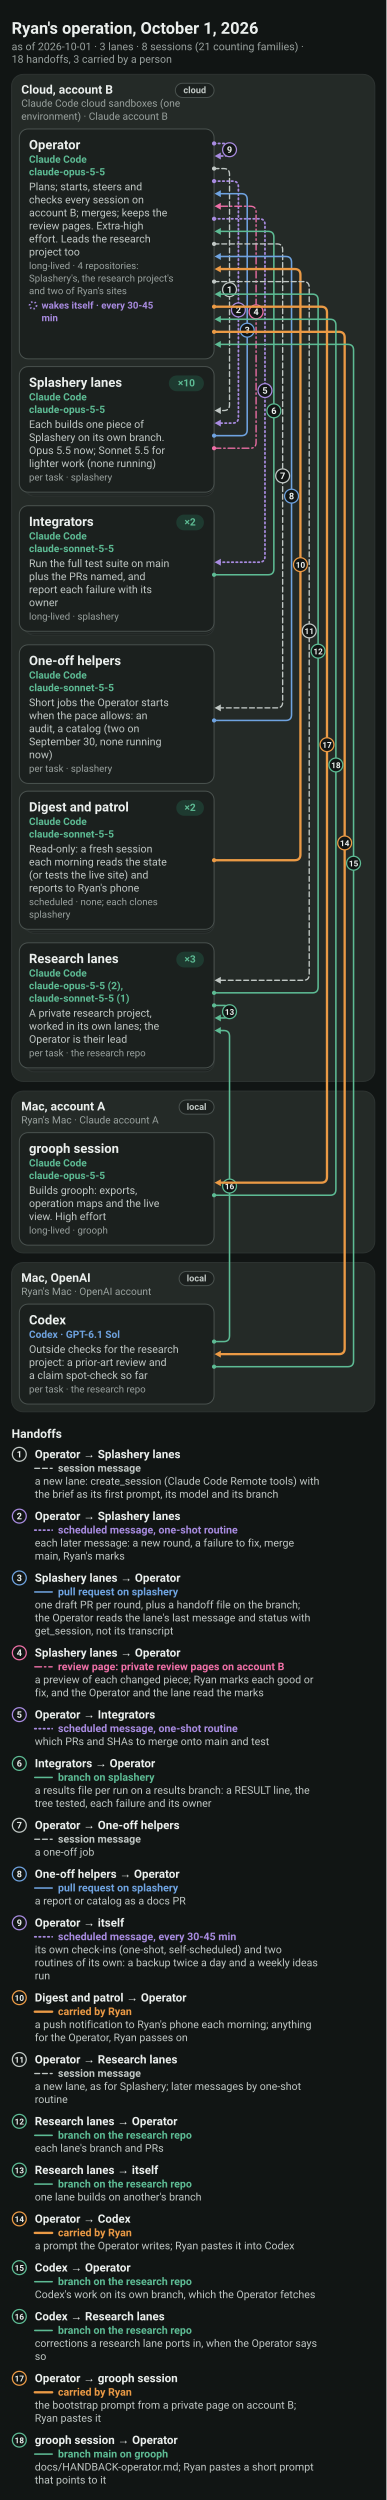
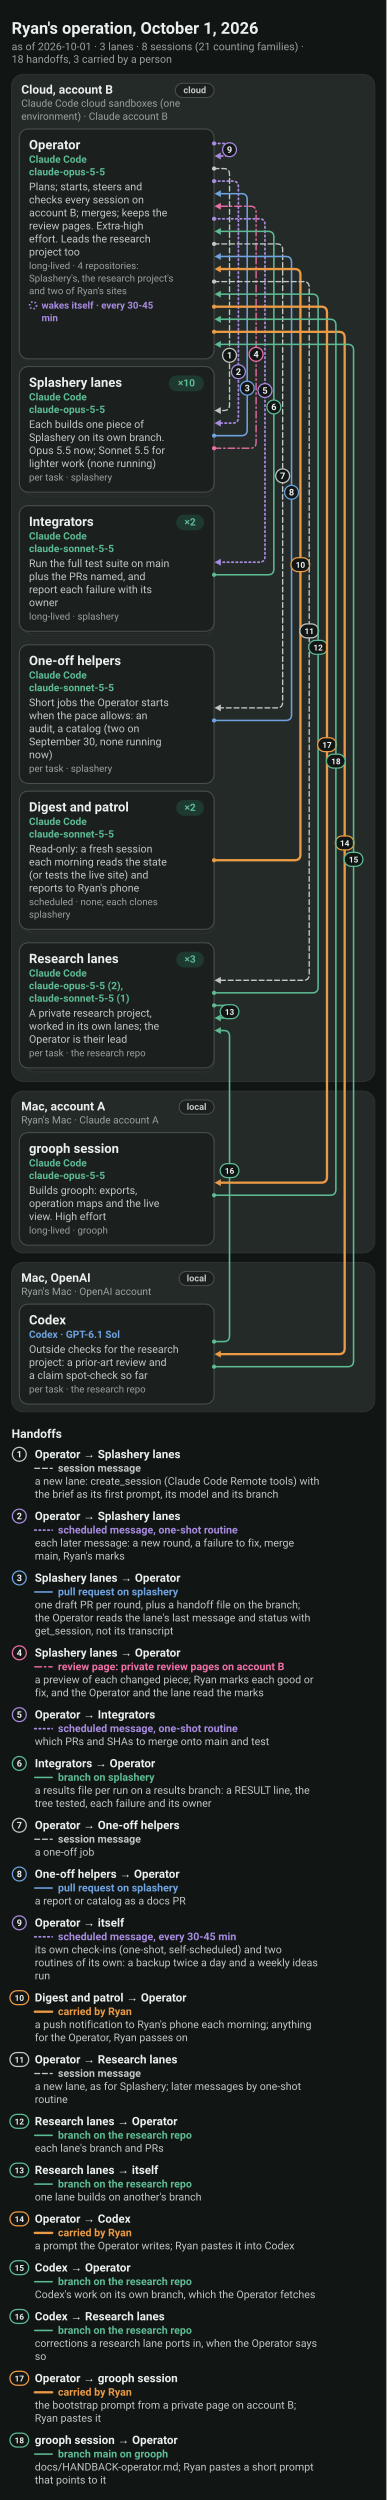
<svg xmlns="http://www.w3.org/2000/svg" class="grooph-picture" data-picture="map" viewBox="0 0 400 2588" width="400" height="2588" role="img" font-family="system-ui, -apple-system, 'Segoe UI', Roboto, 'Helvetica Neue', Arial, sans-serif">
  <rect x="0" y="0" width="400" height="2588" style="fill:#111514" />
  <text x="12" y="35" font-size="17" font-weight="700" style="fill:#ebefed">Ryan's operation, October 1, 2026</text>
  <text x="12" y="52" font-size="11" style="fill:#99a19e">as of 2026-10-01 · 3 lanes · 8 sessions (21 counting families) ·</text>
  <text x="12" y="65" font-size="11" style="fill:#99a19e">18 handoffs, 3 carried by a person</text>
  <g data-lane="cloud-b">
    <rect x="12" y="77" width="376" height="1042.5" rx="12" stroke-width="1" style="fill:#242a27;stroke:#2d3331" />
    <text x="22" y="97" font-size="12.5" font-weight="700" style="fill:#ebefed">Cloud, account B</text>
    <rect x="181.5" y="86.2" width="40.1" height="14.7" rx="7.4" stroke-width="1" style="fill:#1b201e;stroke:#4a524f" />
    <text x="201.6" y="96.5" font-size="9.5" font-weight="700" text-anchor="middle" style="fill:#c0c7c4">cloud</text>
    <text x="22" y="110.5" font-size="10.5" style="fill:#99a19e">Claude Code cloud sandboxes (one</text>
    <text x="22" y="124" font-size="10.5" style="fill:#99a19e">environment) · Claude account B</text>
  </g>
  <g data-lane="mac-a">
    <rect x="12" y="1129.5" width="376" height="167.5" rx="12" stroke-width="1" style="fill:#242a27;stroke:#2d3331" />
    <text x="22" y="1149.5" font-size="12.5" font-weight="700" style="fill:#ebefed">Mac, account A</text>
    <rect x="185.4" y="1138.7" width="36.2" height="14.7" rx="7.4" stroke-width="1" style="fill:#1b201e;stroke:#4a524f" />
    <text x="203.5" y="1149" font-size="9.5" font-weight="700" text-anchor="middle" style="fill:#c0c7c4">local</text>
    <text x="22" y="1163" font-size="10.5" style="fill:#99a19e">Ryan's Mac · Claude account A</text>
  </g>
  <g data-lane="mac-openai">
    <rect x="12" y="1307" width="376" height="154.5" rx="12" stroke-width="1" style="fill:#242a27;stroke:#2d3331" />
    <text x="22" y="1327" font-size="12.5" font-weight="700" style="fill:#ebefed">Mac, OpenAI</text>
    <rect x="185.4" y="1316.2" width="36.2" height="14.7" rx="7.4" stroke-width="1" style="fill:#1b201e;stroke:#4a524f" />
    <text x="203.5" y="1326.5" font-size="9.5" font-weight="700" text-anchor="middle" style="fill:#c0c7c4">local</text>
    <text x="22" y="1340.5" font-size="10.5" style="fill:#99a19e">Ryan's Mac · OpenAI account</text>
  </g>
  <g data-session="operator">
    <rect data-card="" x="20" y="133.5" width="201.6" height="238" rx="9" stroke-width="1" style="fill:#1b201e;stroke:#4a524f" />
    <text x="30" y="154.5" font-size="13.5" font-weight="700" style="fill:#ebefed">Operator</text>
    <text x="30" y="168.5" font-size="10.5" font-weight="700" style="fill:#5dbb94">Claude Code</text>
    <text x="30" y="181.5" font-size="10.5" font-weight="700" style="fill:#5dbb94">claude-opus-5-5</text>
    <text x="30" y="197" font-size="11" style="fill:#c0c7c4">Plans; starts, steers and</text>
    <text x="30" y="210.5" font-size="11" style="fill:#c0c7c4">checks every session on</text>
    <text x="30" y="224" font-size="11" style="fill:#c0c7c4">account B; merges; keeps the</text>
    <text x="30" y="237.5" font-size="11" style="fill:#c0c7c4">review pages. Extra-high</text>
    <text x="30" y="251" font-size="11" style="fill:#c0c7c4">effort. Leads the research</text>
    <text x="30" y="264.5" font-size="11" style="fill:#c0c7c4">project too</text>
    <text x="30" y="278.5" font-size="10" style="fill:#99a19e">long-lived · 4 repositories:</text>
    <text x="30" y="291.5" font-size="10" style="fill:#99a19e">Splashery's, the research project's</text>
    <text x="30" y="304.5" font-size="10" style="fill:#99a19e">and two of Ryan's sites</text>
    <circle data-wakes="" cx="34.2" cy="316.1" r="3.6" fill="none" stroke-width="1.8" stroke-dasharray="1.5 2.2" style="stroke:#a88be0" />
    <text x="43" y="319.5" font-size="10" font-weight="700" style="fill:#a88be0">wakes itself · every 30-45</text>
    <text x="43" y="332.5" font-size="10" font-weight="700" style="fill:#a88be0">min</text>
  </g>
  <g data-session="splashery-lanes">
    <rect x="26" y="385.5" width="195.6" height="128" rx="9" stroke-width="1" style="fill:#1b201e;stroke:#2d3331" />
    <rect x="23" y="382.5" width="198.6" height="129" rx="9" stroke-width="1" style="fill:#1b201e;stroke:#2d3331" />
    <rect data-card="" x="20" y="379.5" width="201.6" height="130" rx="9" stroke-width="1" style="fill:#1b201e;stroke:#4a524f" />
    <text x="30" y="400.5" font-size="13.5" font-weight="700" style="fill:#ebefed">Splashery lanes</text>
    <rect x="174.8" y="388.7" width="36.3" height="16.3" rx="8.1" style="fill:#1e3a30" />
    <text x="193" y="400" font-size="10.5" font-weight="700" text-anchor="middle" style="fill:#5dbb94">×10</text>
    <text x="30" y="414.5" font-size="10.5" font-weight="700" style="fill:#5dbb94">Claude Code</text>
    <text x="30" y="427.5" font-size="10.5" font-weight="700" style="fill:#5dbb94">claude-opus-5-5</text>
    <text x="30" y="443" font-size="11" style="fill:#c0c7c4">Each builds one piece of</text>
    <text x="30" y="456.5" font-size="11" style="fill:#c0c7c4">Splashery on its own branch.</text>
    <text x="30" y="470" font-size="11" style="fill:#c0c7c4">Opus 5.5 now; Sonnet 5.5 for</text>
    <text x="30" y="483.5" font-size="11" style="fill:#c0c7c4">lighter work (none running)</text>
    <text x="30" y="497.5" font-size="10" style="fill:#99a19e">per task · splashery</text>
  </g>
  <g data-session="integrators">
    <rect x="26" y="529.5" width="195.6" height="128" rx="9" stroke-width="1" style="fill:#1b201e;stroke:#2d3331" />
    <rect x="23" y="526.5" width="198.6" height="129" rx="9" stroke-width="1" style="fill:#1b201e;stroke:#2d3331" />
    <rect data-card="" x="20" y="523.5" width="201.6" height="130" rx="9" stroke-width="1" style="fill:#1b201e;stroke:#4a524f" />
    <text x="30" y="544.5" font-size="13.5" font-weight="700" style="fill:#ebefed">Integrators</text>
    <rect x="182.5" y="532.7" width="28.6" height="16.3" rx="8.1" style="fill:#1e3a30" />
    <text x="196.8" y="544" font-size="10.5" font-weight="700" text-anchor="middle" style="fill:#5dbb94">×2</text>
    <text x="30" y="558.5" font-size="10.5" font-weight="700" style="fill:#5dbb94">Claude Code</text>
    <text x="30" y="571.5" font-size="10.5" font-weight="700" style="fill:#5dbb94">claude-sonnet-5-5</text>
    <text x="30" y="587" font-size="11" style="fill:#c0c7c4">Run the full test suite on main</text>
    <text x="30" y="600.5" font-size="11" style="fill:#c0c7c4">plus the PRs named, and</text>
    <text x="30" y="614" font-size="11" style="fill:#c0c7c4">report each failure with its</text>
    <text x="30" y="627.5" font-size="11" style="fill:#c0c7c4">owner</text>
    <text x="30" y="641.5" font-size="10" style="fill:#99a19e">long-lived · splashery</text>
  </g>
  <g data-session="helpers">
    <rect data-card="" x="20" y="667.5" width="201.6" height="143.5" rx="9" stroke-width="1" style="fill:#1b201e;stroke:#4a524f" />
    <text x="30" y="688.5" font-size="13.5" font-weight="700" style="fill:#ebefed">One-off helpers</text>
    <text x="30" y="702.5" font-size="10.5" font-weight="700" style="fill:#5dbb94">Claude Code</text>
    <text x="30" y="715.5" font-size="10.5" font-weight="700" style="fill:#5dbb94">claude-sonnet-5-5</text>
    <text x="30" y="731" font-size="11" style="fill:#c0c7c4">Short jobs the Operator starts</text>
    <text x="30" y="744.5" font-size="11" style="fill:#c0c7c4">when the pace allows: an</text>
    <text x="30" y="758" font-size="11" style="fill:#c0c7c4">audit, a catalog (two on</text>
    <text x="30" y="771.5" font-size="11" style="fill:#c0c7c4">September 30, none running</text>
    <text x="30" y="785" font-size="11" style="fill:#c0c7c4">now)</text>
    <text x="30" y="799" font-size="10" style="fill:#99a19e">per task · splashery</text>
  </g>
  <g data-session="fresh-routines">
    <rect x="26" y="825" width="195.6" height="141" rx="9" stroke-width="1" style="fill:#1b201e;stroke:#2d3331" />
    <rect x="23" y="822" width="198.6" height="142" rx="9" stroke-width="1" style="fill:#1b201e;stroke:#2d3331" />
    <rect data-card="" x="20" y="819" width="201.6" height="143" rx="9" stroke-width="1" style="fill:#1b201e;stroke:#4a524f" />
    <text x="30" y="840" font-size="13.5" font-weight="700" style="fill:#ebefed">Digest and patrol</text>
    <rect x="182.5" y="828.2" width="28.6" height="16.3" rx="8.1" style="fill:#1e3a30" />
    <text x="196.8" y="839.5" font-size="10.5" font-weight="700" text-anchor="middle" style="fill:#5dbb94">×2</text>
    <text x="30" y="854" font-size="10.5" font-weight="700" style="fill:#5dbb94">Claude Code</text>
    <text x="30" y="867" font-size="10.5" font-weight="700" style="fill:#5dbb94">claude-sonnet-5-5</text>
    <text x="30" y="882.5" font-size="11" style="fill:#c0c7c4">Read-only: a fresh session</text>
    <text x="30" y="896" font-size="11" style="fill:#c0c7c4">each morning reads the state</text>
    <text x="30" y="909.5" font-size="11" style="fill:#c0c7c4">(or tests the live site) and</text>
    <text x="30" y="923" font-size="11" style="fill:#c0c7c4">reports to Ryan's phone</text>
    <text x="30" y="937" font-size="10" style="fill:#99a19e">scheduled · none; each clones</text>
    <text x="30" y="950" font-size="10" style="fill:#99a19e">splashery</text>
  </g>
  <g data-session="research-lanes">
    <rect x="26" y="982" width="195.6" height="127.5" rx="9" stroke-width="1" style="fill:#1b201e;stroke:#2d3331" />
    <rect x="23" y="979" width="198.6" height="128.5" rx="9" stroke-width="1" style="fill:#1b201e;stroke:#2d3331" />
    <rect data-card="" x="20" y="976" width="201.6" height="129.5" rx="9" stroke-width="1" style="fill:#1b201e;stroke:#4a524f" />
    <text x="30" y="997" font-size="13.5" font-weight="700" style="fill:#ebefed">Research lanes</text>
    <rect x="182.5" y="985.2" width="28.6" height="16.3" rx="8.1" style="fill:#1e3a30" />
    <text x="196.8" y="996.5" font-size="10.5" font-weight="700" text-anchor="middle" style="fill:#5dbb94">×3</text>
    <text x="30" y="1011" font-size="10.5" font-weight="700" style="fill:#5dbb94">Claude Code</text>
    <text x="30" y="1024" font-size="10.5" font-weight="700" style="fill:#5dbb94">claude-opus-5-5 (2),</text>
    <text x="30" y="1037" font-size="10.5" font-weight="700" style="fill:#5dbb94">claude-sonnet-5-5 (1)</text>
    <text x="30" y="1052.5" font-size="11" style="fill:#c0c7c4">A private research project,</text>
    <text x="30" y="1066" font-size="11" style="fill:#c0c7c4">worked in its own lanes; the</text>
    <text x="30" y="1079.5" font-size="11" style="fill:#c0c7c4">Operator is their lead</text>
    <text x="30" y="1093.5" font-size="10" style="fill:#99a19e">per task · the research repo</text>
  </g>
  <g data-session="grooph">
    <rect data-card="" x="20" y="1172.5" width="201.6" height="116.5" rx="9" stroke-width="1" style="fill:#1b201e;stroke:#4a524f" />
    <text x="30" y="1193.5" font-size="13.5" font-weight="700" style="fill:#ebefed">grooph session</text>
    <text x="30" y="1207.5" font-size="10.5" font-weight="700" style="fill:#5dbb94">Claude Code</text>
    <text x="30" y="1220.5" font-size="10.5" font-weight="700" style="fill:#5dbb94">claude-opus-5-5</text>
    <text x="30" y="1236" font-size="11" style="fill:#c0c7c4">Builds grooph: exports,</text>
    <text x="30" y="1249.5" font-size="11" style="fill:#c0c7c4">operation maps and the live</text>
    <text x="30" y="1263" font-size="11" style="fill:#c0c7c4">view. High effort</text>
    <text x="30" y="1277" font-size="10" style="fill:#99a19e">long-lived · grooph</text>
  </g>
  <g data-session="codex">
    <rect data-card="" x="20" y="1350" width="201.6" height="103.5" rx="9" stroke-width="1" style="fill:#1b201e;stroke:#4a524f" />
    <text x="30" y="1371" font-size="13.5" font-weight="700" style="fill:#ebefed">Codex</text>
    <text x="30" y="1385" font-size="10.5" font-weight="700" style="fill:#6fa3e0">Codex · GPT-6.1 Sol</text>
    <text x="30" y="1400.5" font-size="11" style="fill:#c0c7c4">Outside checks for the research</text>
    <text x="30" y="1414" font-size="11" style="fill:#c0c7c4">project: a prior-art review and</text>
    <text x="30" y="1427.5" font-size="11" style="fill:#c0c7c4">a claim spot-check so far</text>
    <text x="30" y="1441.5" font-size="10" style="fill:#99a19e">per task · the research repo</text>
  </g>
  <g data-handoff="h-start-lanes">
    <path d="M221.6,174.5 H231.6 Q237.6,174.5 237.6,180.5 V419 Q237.6,425 231.6,425 H227.1" fill="none" stroke-width="1.4" stroke-linecap="round" stroke-dasharray="5 3" style="stroke:#c0c7c4" />
    <circle cx="221.6" cy="174.5" r="2.2" style="fill:#c0c7c4" />
    <path d="M222.1,425 l6.5,-3.6 v7.2 z" style="fill:#c0c7c4" />
-     <circle cx="237.6" cy="299.8" r="7.2" stroke-width="1.3" style="fill:#111514;stroke:#c0c7c4" />
-     <text x="237.6" y="303.1" font-size="9.5" font-weight="700" text-anchor="middle" style="fill:#ebefed">1</text>
+     <g data-badge="">
+       <circle cx="237.6" cy="367.8" r="7.2" stroke-width="1.3" style="fill:#111514;stroke:#c0c7c4" />
+       <text x="237.6" y="371.1" font-size="9.5" font-weight="700" text-anchor="middle" style="fill:#ebefed">1</text>
+     </g>
  </g>
  <g data-handoff="h-steer-lanes">
    <path d="M221.6,187.5 H240.8 Q246.8,187.5 246.8,193.5 V432 Q246.8,438 240.8,438 H227.1" fill="none" stroke-width="1.8" stroke-linecap="round" stroke-dasharray="1.5 3" style="stroke:#a88be0" />
    <circle cx="221.6" cy="187.5" r="2.2" style="fill:#a88be0" />
    <path d="M222.1,438 l6.5,-3.6 v7.2 z" style="fill:#a88be0" />
-     <circle cx="246.8" cy="320.8" r="7.2" stroke-width="1.3" style="fill:#111514;stroke:#a88be0" />
-     <text x="246.8" y="324.1" font-size="9.5" font-weight="700" text-anchor="middle" style="fill:#ebefed">2</text>
+     <g data-badge="">
+       <circle cx="246.8" cy="384.8" r="7.2" stroke-width="1.3" style="fill:#111514;stroke:#a88be0" />
+       <text x="246.8" y="388.1" font-size="9.5" font-weight="700" text-anchor="middle" style="fill:#ebefed">2</text>
+     </g>
  </g>
  <g data-handoff="h-lanes-back">
    <path d="M221.6,451 H249.9 Q255.9,451 255.9,445 V206.5 Q255.9,200.5 249.9,200.5 H227.1" fill="none" stroke-width="1.6" stroke-linecap="round" style="stroke:#6fa3e0" />
    <circle cx="221.6" cy="451" r="2.2" style="fill:#6fa3e0" />
    <path d="M222.1,200.5 l6.5,-3.6 v7.2 z" style="fill:#6fa3e0" />
-     <circle cx="255.9" cy="341.8" r="7.2" stroke-width="1.3" style="fill:#111514;stroke:#6fa3e0" />
-     <text x="255.9" y="345.1" font-size="9.5" font-weight="700" text-anchor="middle" style="fill:#ebefed">3</text>
+     <g data-badge="">
+       <circle cx="255.9" cy="401.8" r="7.2" stroke-width="1.3" style="fill:#111514;stroke:#6fa3e0" />
+       <text x="255.9" y="405.1" font-size="9.5" font-weight="700" text-anchor="middle" style="fill:#ebefed">3</text>
+     </g>
  </g>
  <g data-handoff="h-lanes-clips">
    <path d="M221.6,464 H259.1 Q265.1,464 265.1,458 V219.5 Q265.1,213.5 259.1,213.5 H227.1" fill="none" stroke-width="1.4" stroke-linecap="round" stroke-dasharray="7 3 1.5 3" style="stroke:#ee6fa6" />
    <circle cx="221.6" cy="464" r="2.2" style="fill:#ee6fa6" />
    <path d="M222.1,213.5 l6.5,-3.6 v7.2 z" style="fill:#ee6fa6" />
-     <circle cx="265.1" cy="322.8" r="7.2" stroke-width="1.3" style="fill:#111514;stroke:#ee6fa6" />
-     <text x="265.1" y="326.1" font-size="9.5" font-weight="700" text-anchor="middle" style="fill:#ebefed">4</text>
+     <g data-badge="">
+       <circle cx="265.1" cy="366.8" r="7.2" stroke-width="1.3" style="fill:#111514;stroke:#ee6fa6" />
+       <text x="265.1" y="370.1" font-size="9.5" font-weight="700" text-anchor="middle" style="fill:#ebefed">4</text>
+     </g>
  </g>
  <g data-handoff="h-start-tests">
    <path d="M221.6,226.5 H268.3 Q274.3,226.5 274.3,232.5 V576 Q274.3,582 268.3,582 H227.1" fill="none" stroke-width="1.8" stroke-linecap="round" stroke-dasharray="1.5 3" style="stroke:#a88be0" />
    <circle cx="221.6" cy="226.5" r="2.2" style="fill:#a88be0" />
    <path d="M222.1,582 l6.5,-3.6 v7.2 z" style="fill:#a88be0" />
-     <circle cx="274.3" cy="404.3" r="7.2" stroke-width="1.3" style="fill:#111514;stroke:#a88be0" />
-     <text x="274.3" y="407.6" font-size="9.5" font-weight="700" text-anchor="middle" style="fill:#ebefed">5</text>
+     <g data-badge="">
+       <circle cx="274.3" cy="404.3" r="7.2" stroke-width="1.3" style="fill:#111514;stroke:#a88be0" />
+       <text x="274.3" y="407.6" font-size="9.5" font-weight="700" text-anchor="middle" style="fill:#ebefed">5</text>
+     </g>
  </g>
  <g data-handoff="h-tests-back">
    <path d="M221.6,595 H277.5 Q283.5,595 283.5,589 V245.5 Q283.5,239.5 277.5,239.5 H227.1" fill="none" stroke-width="1.6" stroke-linecap="round" style="stroke:#5dbb94" />
    <circle cx="221.6" cy="595" r="2.2" style="fill:#5dbb94" />
    <path d="M222.1,239.5 l6.5,-3.6 v7.2 z" style="fill:#5dbb94" />
-     <circle cx="283.5" cy="425.3" r="7.2" stroke-width="1.3" style="fill:#111514;stroke:#5dbb94" />
-     <text x="283.5" y="428.6" font-size="9.5" font-weight="700" text-anchor="middle" style="fill:#ebefed">6</text>
+     <g data-badge="">
+       <circle cx="283.5" cy="421.3" r="7.2" stroke-width="1.3" style="fill:#111514;stroke:#5dbb94" />
+       <text x="283.5" y="424.6" font-size="9.5" font-weight="700" text-anchor="middle" style="fill:#ebefed">6</text>
+     </g>
  </g>
  <g data-handoff="h-start-helpers">
    <path d="M221.6,252.5 H286.6 Q292.6,252.5 292.6,258.5 V726.8 Q292.6,732.8 286.6,732.8 H227.1" fill="none" stroke-width="1.4" stroke-linecap="round" stroke-dasharray="5 3" style="stroke:#c0c7c4" />
    <circle cx="221.6" cy="252.5" r="2.2" style="fill:#c0c7c4" />
    <path d="M222.1,732.8 l6.5,-3.6 v7.2 z" style="fill:#c0c7c4" />
-     <circle cx="292.6" cy="492.6" r="7.2" stroke-width="1.3" style="fill:#111514;stroke:#c0c7c4" />
-     <text x="292.6" y="495.9" font-size="9.5" font-weight="700" text-anchor="middle" style="fill:#ebefed">7</text>
+     <g data-badge="">
+       <circle cx="292.6" cy="492.6" r="7.2" stroke-width="1.3" style="fill:#111514;stroke:#c0c7c4" />
+       <text x="292.6" y="495.9" font-size="9.5" font-weight="700" text-anchor="middle" style="fill:#ebefed">7</text>
+     </g>
  </g>
  <g data-handoff="h-helpers-back">
    <path d="M221.6,745.8 H295.8 Q301.8,745.8 301.8,739.8 V271.5 Q301.8,265.5 295.8,265.5 H227.1" fill="none" stroke-width="1.6" stroke-linecap="round" style="stroke:#6fa3e0" />
    <circle cx="221.6" cy="745.8" r="2.2" style="fill:#6fa3e0" />
    <path d="M222.1,265.5 l6.5,-3.6 v7.2 z" style="fill:#6fa3e0" />
-     <circle cx="301.8" cy="513.6" r="7.2" stroke-width="1.3" style="fill:#111514;stroke:#6fa3e0" />
-     <text x="301.8" y="516.9" font-size="9.5" font-weight="700" text-anchor="middle" style="fill:#ebefed">8</text>
+     <g data-badge="">
+       <circle cx="301.8" cy="509.6" r="7.2" stroke-width="1.3" style="fill:#111514;stroke:#6fa3e0" />
+       <text x="301.8" y="512.9" font-size="9.5" font-weight="700" text-anchor="middle" style="fill:#ebefed">8</text>
+     </g>
  </g>
  <g data-handoff="h-self-wake">
    <path d="M221.6,148.5 H231.6 Q237.6,148.5 237.6,154.5 V155.5 Q237.6,161.5 231.6,161.5 H227.1" fill="none" stroke-width="1.8" stroke-linecap="round" stroke-dasharray="1.5 3" style="stroke:#a88be0" />
    <circle cx="221.6" cy="148.5" r="2.2" style="fill:#a88be0" />
    <path d="M222.1,161.5 l6.5,-3.6 v7.2 z" style="fill:#a88be0" />
-     <circle cx="237.6" cy="155" r="7.2" stroke-width="1.3" style="fill:#111514;stroke:#a88be0" />
-     <text x="237.6" y="158.3" font-size="9.5" font-weight="700" text-anchor="middle" style="fill:#ebefed">9</text>
+     <g data-badge="">
+       <circle cx="237.6" cy="155" r="7.2" stroke-width="1.3" style="fill:#111514;stroke:#a88be0" />
+       <text x="237.6" y="158.3" font-size="9.5" font-weight="700" text-anchor="middle" style="fill:#ebefed">9</text>
+     </g>
  </g>
  <g data-handoff="h-fresh-routines">
    <path d="M221.6,890.5 H305 Q311,890.5 311,884.5 V284.5 Q311,278.5 305,278.5 H227.1" fill="none" stroke-width="2.4" stroke-linecap="round" style="stroke:#eb9a45" />
    <circle cx="221.6" cy="890.5" r="2.2" style="fill:#eb9a45" />
    <path d="M222.1,278.5 l6.5,-3.6 v7.2 z" style="fill:#eb9a45" />
-     <circle cx="311" cy="584.5" r="7.2" stroke-width="1.3" style="fill:#111514;stroke:#eb9a45" />
-     <text x="311" y="587.8" font-size="8.5" font-weight="700" text-anchor="middle" style="fill:#ebefed">10</text>
+     <g data-badge="">
+       <rect x="301.2" y="577.3" width="19.4" height="14.4" rx="7.2" stroke-width="1.3" style="fill:#111514;stroke:#eb9a45" />
+       <text x="311" y="587.8" font-size="8.5" font-weight="700" text-anchor="middle" style="fill:#ebefed">10</text>
+     </g>
  </g>
  <g data-handoff="h-start-research">
    <path d="M221.6,291.5 H314.1 Q320.1,291.5 320.1,297.5 V1008.8 Q320.1,1014.8 314.1,1014.8 H227.1" fill="none" stroke-width="1.4" stroke-linecap="round" stroke-dasharray="5 3" style="stroke:#c0c7c4" />
    <circle cx="221.6" cy="291.5" r="2.2" style="fill:#c0c7c4" />
    <path d="M222.1,1014.8 l6.5,-3.6 v7.2 z" style="fill:#c0c7c4" />
-     <circle cx="320.1" cy="653.1" r="7.2" stroke-width="1.3" style="fill:#111514;stroke:#c0c7c4" />
-     <text x="320.1" y="656.4" font-size="8.5" font-weight="700" text-anchor="middle" style="fill:#ebefed">11</text>
+     <g data-badge="">
+       <rect x="310.4" y="645.9" width="19.4" height="14.4" rx="7.2" stroke-width="1.3" style="fill:#111514;stroke:#c0c7c4" />
+       <text x="320.1" y="656.4" font-size="8.5" font-weight="700" text-anchor="middle" style="fill:#ebefed">11</text>
+     </g>
  </g>
  <g data-handoff="h-research-back">
    <path d="M221.6,1027.8 H323.3 Q329.3,1027.8 329.3,1021.8 V310.5 Q329.3,304.5 323.3,304.5 H227.1" fill="none" stroke-width="1.6" stroke-linecap="round" style="stroke:#5dbb94" />
    <circle cx="221.6" cy="1027.8" r="2.2" style="fill:#5dbb94" />
    <path d="M222.1,304.5 l6.5,-3.6 v7.2 z" style="fill:#5dbb94" />
-     <circle cx="329.3" cy="674.1" r="7.2" stroke-width="1.3" style="fill:#111514;stroke:#5dbb94" />
-     <text x="329.3" y="677.4" font-size="8.5" font-weight="700" text-anchor="middle" style="fill:#ebefed">12</text>
+     <g data-badge="">
+       <rect x="319.6" y="662.9" width="19.4" height="14.4" rx="7.2" stroke-width="1.3" style="fill:#111514;stroke:#5dbb94" />
+       <text x="329.3" y="673.4" font-size="8.5" font-weight="700" text-anchor="middle" style="fill:#ebefed">12</text>
+     </g>
  </g>
  <g data-handoff="h-research-each-other">
    <path d="M221.6,1040.8 H231.6 Q237.6,1040.8 237.6,1046.8 V1047.8 Q237.6,1053.8 231.6,1053.8 H227.1" fill="none" stroke-width="1.6" stroke-linecap="round" style="stroke:#5dbb94" />
    <circle cx="221.6" cy="1040.8" r="2.2" style="fill:#5dbb94" />
    <path d="M222.1,1053.8 l6.5,-3.6 v7.2 z" style="fill:#5dbb94" />
-     <circle cx="237.6" cy="1047.3" r="7.2" stroke-width="1.3" style="fill:#111514;stroke:#5dbb94" />
-     <text x="237.6" y="1050.6" font-size="8.5" font-weight="700" text-anchor="middle" style="fill:#ebefed">13</text>
+     <g data-badge="">
+       <rect x="227.9" y="1040.1" width="19.4" height="14.4" rx="7.2" stroke-width="1.3" style="fill:#111514;stroke:#5dbb94" />
+       <text x="237.6" y="1050.6" font-size="8.5" font-weight="700" text-anchor="middle" style="fill:#ebefed">13</text>
+     </g>
  </g>
  <g data-handoff="h-brief-codex">
    <path d="M221.6,343.5 H350.8 Q356.8,343.5 356.8,349.5 V1395.8 Q356.8,1401.8 350.8,1401.8 H227.1" fill="none" stroke-width="2.4" stroke-linecap="round" style="stroke:#eb9a45" />
    <circle cx="221.6" cy="343.5" r="2.2" style="fill:#eb9a45" />
    <path d="M222.1,1401.8 l6.5,-3.6 v7.2 z" style="fill:#eb9a45" />
-     <circle cx="356.8" cy="872.6" r="7.2" stroke-width="1.3" style="fill:#111514;stroke:#eb9a45" />
-     <text x="356.8" y="875.9" font-size="8.5" font-weight="700" text-anchor="middle" style="fill:#ebefed">14</text>
+     <g data-badge="">
+       <rect x="347.1" y="865.4" width="19.4" height="14.4" rx="7.2" stroke-width="1.3" style="fill:#111514;stroke:#eb9a45" />
+       <text x="356.8" y="875.9" font-size="8.5" font-weight="700" text-anchor="middle" style="fill:#ebefed">14</text>
+     </g>
  </g>
  <g data-handoff="h-codex-back">
    <path d="M221.6,1414.8 H360 Q366,1414.8 366,1408.8 V362.5 Q366,356.5 360,356.5 H227.1" fill="none" stroke-width="1.6" stroke-linecap="round" style="stroke:#5dbb94" />
    <circle cx="221.6" cy="1414.8" r="2.2" style="fill:#5dbb94" />
    <path d="M222.1,356.5 l6.5,-3.6 v7.2 z" style="fill:#5dbb94" />
-     <circle cx="366" cy="893.6" r="7.2" stroke-width="1.3" style="fill:#111514;stroke:#5dbb94" />
-     <text x="366" y="896.9" font-size="8.5" font-weight="700" text-anchor="middle" style="fill:#ebefed">15</text>
+     <g data-badge="">
+       <rect x="356.3" y="882.4" width="19.4" height="14.4" rx="7.2" stroke-width="1.3" style="fill:#111514;stroke:#5dbb94" />
+       <text x="366" y="892.9" font-size="8.5" font-weight="700" text-anchor="middle" style="fill:#ebefed">15</text>
+     </g>
  </g>
  <g data-handoff="h-codex-research">
    <path d="M221.6,1388.8 H231.6 Q237.6,1388.8 237.6,1382.8 V1072.8 Q237.6,1066.8 231.6,1066.8 H227.1" fill="none" stroke-width="1.6" stroke-linecap="round" style="stroke:#5dbb94" />
    <circle cx="221.6" cy="1388.8" r="2.2" style="fill:#5dbb94" />
    <path d="M222.1,1066.8 l6.5,-3.6 v7.2 z" style="fill:#5dbb94" />
-     <circle cx="237.6" cy="1227.8" r="7.2" stroke-width="1.3" style="fill:#111514;stroke:#5dbb94" />
-     <text x="237.6" y="1231.1" font-size="8.5" font-weight="700" text-anchor="middle" style="fill:#ebefed">16</text>
+     <g data-badge="">
+       <rect x="227.9" y="1204.6" width="19.4" height="14.4" rx="7.2" stroke-width="1.3" style="fill:#111514;stroke:#5dbb94" />
+       <text x="237.6" y="1215.1" font-size="8.5" font-weight="700" text-anchor="middle" style="fill:#ebefed">16</text>
+     </g>
  </g>
  <g data-handoff="h-brief-grooph">
    <path d="M221.6,317.5 H332.5 Q338.5,317.5 338.5,323.5 V1218.3 Q338.5,1224.3 332.5,1224.3 H227.1" fill="none" stroke-width="2.4" stroke-linecap="round" style="stroke:#eb9a45" />
    <circle cx="221.6" cy="317.5" r="2.2" style="fill:#eb9a45" />
    <path d="M222.1,1224.3 l6.5,-3.6 v7.2 z" style="fill:#eb9a45" />
-     <circle cx="338.5" cy="770.9" r="7.2" stroke-width="1.3" style="fill:#111514;stroke:#eb9a45" />
-     <text x="338.5" y="774.2" font-size="8.5" font-weight="700" text-anchor="middle" style="fill:#ebefed">17</text>
+     <g data-badge="">
+       <rect x="328.8" y="763.7" width="19.4" height="14.4" rx="7.2" stroke-width="1.3" style="fill:#111514;stroke:#eb9a45" />
+       <text x="338.5" y="774.2" font-size="8.5" font-weight="700" text-anchor="middle" style="fill:#ebefed">17</text>
+     </g>
  </g>
  <g data-handoff="h-grooph-back">
    <path d="M221.6,1237.3 H341.7 Q347.7,1237.3 347.7,1231.3 V336.5 Q347.7,330.5 341.7,330.5 H227.1" fill="none" stroke-width="1.6" stroke-linecap="round" style="stroke:#5dbb94" />
    <circle cx="221.6" cy="1237.3" r="2.2" style="fill:#5dbb94" />
    <path d="M222.1,330.5 l6.5,-3.6 v7.2 z" style="fill:#5dbb94" />
-     <circle cx="347.7" cy="791.9" r="7.2" stroke-width="1.3" style="fill:#111514;stroke:#5dbb94" />
-     <text x="347.7" y="795.2" font-size="8.5" font-weight="700" text-anchor="middle" style="fill:#ebefed">18</text>
+     <g data-badge="">
+       <rect x="337.9" y="780.7" width="19.4" height="14.4" rx="7.2" stroke-width="1.3" style="fill:#111514;stroke:#5dbb94" />
+       <text x="347.7" y="791.2" font-size="8.5" font-weight="700" text-anchor="middle" style="fill:#ebefed">18</text>
+     </g>
  </g>
  <text x="12" y="1488.5" font-size="12.5" font-weight="700" style="fill:#ebefed">Handoffs</text>
  <g data-handoff-row="h-start-lanes">
    <rect data-row="" x="8" y="1495.5" width="384" height="61" rx="8" style="fill:transparent" />
    <circle cx="20" cy="1505.5" r="7.2" stroke-width="1.3" style="fill:#111514;stroke:#c0c7c4" />
    <text x="20" y="1508.8" font-size="9.5" font-weight="700" text-anchor="middle" style="fill:#ebefed">1</text>
    <text x="36" y="1509.5" font-size="12" font-weight="700" style="fill:#ebefed">Operator → Splashery lanes</text>
    <path d="M36,1520 h18" fill="none" stroke-width="1.4" stroke-linecap="round" stroke-dasharray="5 3" style="stroke:#c0c7c4" />
    <text x="60" y="1523.5" font-size="11" font-weight="700" style="fill:#c0c7c4">session message</text>
    <text x="36" y="1537" font-size="11" style="fill:#c0c7c4">a new lane: create_session (Claude Code Remote tools) with</text>
    <text x="36" y="1550.5" font-size="11" style="fill:#c0c7c4">the brief as its first prompt, its model and its branch</text>
  </g>
  <g data-handoff-row="h-steer-lanes">
    <rect data-row="" x="8" y="1559.5" width="384" height="61" rx="8" style="fill:transparent" />
    <circle cx="20" cy="1569.5" r="7.2" stroke-width="1.3" style="fill:#111514;stroke:#a88be0" />
    <text x="20" y="1572.8" font-size="9.5" font-weight="700" text-anchor="middle" style="fill:#ebefed">2</text>
    <text x="36" y="1573.5" font-size="12" font-weight="700" style="fill:#ebefed">Operator → Splashery lanes</text>
    <path d="M36,1584 h18" fill="none" stroke-width="1.8" stroke-linecap="round" stroke-dasharray="1.5 3" style="stroke:#a88be0" />
    <text x="60" y="1587.5" font-size="11" font-weight="700" style="fill:#a88be0">scheduled message, one-shot routine</text>
    <text x="36" y="1601" font-size="11" style="fill:#c0c7c4">each later message: a new round, a failure to fix, merge</text>
    <text x="36" y="1614.5" font-size="11" style="fill:#c0c7c4">main, Ryan's marks</text>
  </g>
  <g data-handoff-row="h-lanes-back">
    <rect data-row="" x="8" y="1623.5" width="384" height="74.5" rx="8" style="fill:transparent" />
    <circle cx="20" cy="1633.5" r="7.2" stroke-width="1.3" style="fill:#111514;stroke:#6fa3e0" />
    <text x="20" y="1636.8" font-size="9.5" font-weight="700" text-anchor="middle" style="fill:#ebefed">3</text>
    <text x="36" y="1637.5" font-size="12" font-weight="700" style="fill:#ebefed">Splashery lanes → Operator</text>
    <path d="M36,1648 h18" fill="none" stroke-width="1.6" stroke-linecap="round" style="stroke:#6fa3e0" />
    <text x="60" y="1651.5" font-size="11" font-weight="700" style="fill:#6fa3e0">pull request on splashery</text>
    <text x="36" y="1665" font-size="11" style="fill:#c0c7c4">one draft PR per round, plus a handoff file on the branch;</text>
    <text x="36" y="1678.5" font-size="11" style="fill:#c0c7c4">the Operator reads the lane's last message and status with</text>
    <text x="36" y="1692" font-size="11" style="fill:#c0c7c4">get_session, not its transcript</text>
  </g>
  <g data-handoff-row="h-lanes-clips">
    <rect data-row="" x="8" y="1701" width="384" height="61" rx="8" style="fill:transparent" />
    <circle cx="20" cy="1711" r="7.2" stroke-width="1.3" style="fill:#111514;stroke:#ee6fa6" />
    <text x="20" y="1714.3" font-size="9.5" font-weight="700" text-anchor="middle" style="fill:#ebefed">4</text>
    <text x="36" y="1715" font-size="12" font-weight="700" style="fill:#ebefed">Splashery lanes → Operator</text>
    <path d="M36,1725.5 h18" fill="none" stroke-width="1.4" stroke-linecap="round" stroke-dasharray="7 3 1.5 3" style="stroke:#ee6fa6" />
    <text x="60" y="1729" font-size="11" font-weight="700" style="fill:#ee6fa6">review page: private review pages on account B</text>
    <text x="36" y="1742.5" font-size="11" style="fill:#c0c7c4">a preview of each changed piece; Ryan marks each good or</text>
    <text x="36" y="1756" font-size="11" style="fill:#c0c7c4">fix, and the Operator and the lane read the marks</text>
  </g>
  <g data-handoff-row="h-start-tests">
    <rect data-row="" x="8" y="1765" width="384" height="47.5" rx="8" style="fill:transparent" />
    <circle cx="20" cy="1775" r="7.2" stroke-width="1.3" style="fill:#111514;stroke:#a88be0" />
    <text x="20" y="1778.3" font-size="9.5" font-weight="700" text-anchor="middle" style="fill:#ebefed">5</text>
    <text x="36" y="1779" font-size="12" font-weight="700" style="fill:#ebefed">Operator → Integrators</text>
    <path d="M36,1789.5 h18" fill="none" stroke-width="1.8" stroke-linecap="round" stroke-dasharray="1.5 3" style="stroke:#a88be0" />
    <text x="60" y="1793" font-size="11" font-weight="700" style="fill:#a88be0">scheduled message, one-shot routine</text>
    <text x="36" y="1806.5" font-size="11" style="fill:#c0c7c4">which PRs and SHAs to merge onto main and test</text>
  </g>
  <g data-handoff-row="h-tests-back">
    <rect data-row="" x="8" y="1815.5" width="384" height="61" rx="8" style="fill:transparent" />
    <circle cx="20" cy="1825.5" r="7.2" stroke-width="1.3" style="fill:#111514;stroke:#5dbb94" />
    <text x="20" y="1828.8" font-size="9.5" font-weight="700" text-anchor="middle" style="fill:#ebefed">6</text>
    <text x="36" y="1829.5" font-size="12" font-weight="700" style="fill:#ebefed">Integrators → Operator</text>
    <path d="M36,1840 h18" fill="none" stroke-width="1.6" stroke-linecap="round" style="stroke:#5dbb94" />
    <text x="60" y="1843.5" font-size="11" font-weight="700" style="fill:#5dbb94">branch on splashery</text>
    <text x="36" y="1857" font-size="11" style="fill:#c0c7c4">a results file per run on a results branch: a RESULT line, the</text>
    <text x="36" y="1870.5" font-size="11" style="fill:#c0c7c4">tree tested, each failure and its owner</text>
  </g>
  <g data-handoff-row="h-start-helpers">
    <rect data-row="" x="8" y="1879.5" width="384" height="47.5" rx="8" style="fill:transparent" />
    <circle cx="20" cy="1889.5" r="7.2" stroke-width="1.3" style="fill:#111514;stroke:#c0c7c4" />
    <text x="20" y="1892.8" font-size="9.5" font-weight="700" text-anchor="middle" style="fill:#ebefed">7</text>
    <text x="36" y="1893.5" font-size="12" font-weight="700" style="fill:#ebefed">Operator → One-off helpers</text>
    <path d="M36,1904 h18" fill="none" stroke-width="1.4" stroke-linecap="round" stroke-dasharray="5 3" style="stroke:#c0c7c4" />
    <text x="60" y="1907.5" font-size="11" font-weight="700" style="fill:#c0c7c4">session message</text>
    <text x="36" y="1921" font-size="11" style="fill:#c0c7c4">a one-off job</text>
  </g>
  <g data-handoff-row="h-helpers-back">
    <rect data-row="" x="8" y="1930" width="384" height="47.5" rx="8" style="fill:transparent" />
    <circle cx="20" cy="1940" r="7.2" stroke-width="1.3" style="fill:#111514;stroke:#6fa3e0" />
    <text x="20" y="1943.3" font-size="9.5" font-weight="700" text-anchor="middle" style="fill:#ebefed">8</text>
    <text x="36" y="1944" font-size="12" font-weight="700" style="fill:#ebefed">One-off helpers → Operator</text>
    <path d="M36,1954.5 h18" fill="none" stroke-width="1.6" stroke-linecap="round" style="stroke:#6fa3e0" />
    <text x="60" y="1958" font-size="11" font-weight="700" style="fill:#6fa3e0">pull request on splashery</text>
    <text x="36" y="1971.5" font-size="11" style="fill:#c0c7c4">a report or catalog as a docs PR</text>
  </g>
  <g data-handoff-row="h-self-wake">
    <rect data-row="" x="8" y="1980.5" width="384" height="74.5" rx="8" style="fill:transparent" />
    <circle cx="20" cy="1990.5" r="7.2" stroke-width="1.3" style="fill:#111514;stroke:#a88be0" />
    <text x="20" y="1993.8" font-size="9.5" font-weight="700" text-anchor="middle" style="fill:#ebefed">9</text>
    <text x="36" y="1994.5" font-size="12" font-weight="700" style="fill:#ebefed">Operator → itself</text>
    <path d="M36,2005 h18" fill="none" stroke-width="1.8" stroke-linecap="round" stroke-dasharray="1.5 3" style="stroke:#a88be0" />
    <text x="60" y="2008.5" font-size="11" font-weight="700" style="fill:#a88be0">scheduled message, every 30-45 min</text>
    <text x="36" y="2022" font-size="11" style="fill:#c0c7c4">its own check-ins (one-shot, self-scheduled) and two</text>
    <text x="36" y="2035.5" font-size="11" style="fill:#c0c7c4">routines of its own: a backup twice a day and a weekly ideas</text>
    <text x="36" y="2049" font-size="11" style="fill:#c0c7c4">run</text>
  </g>
  <g data-handoff-row="h-fresh-routines">
    <rect data-row="" x="8" y="2058" width="384" height="61" rx="8" style="fill:transparent" />
-     <circle cx="20" cy="2068" r="7.2" stroke-width="1.3" style="fill:#111514;stroke:#eb9a45" />
+     <rect x="10.3" y="2060.8" width="19.4" height="14.4" rx="7.2" stroke-width="1.3" style="fill:#111514;stroke:#eb9a45" />
    <text x="20" y="2071.3" font-size="8.5" font-weight="700" text-anchor="middle" style="fill:#ebefed">10</text>
    <text x="36" y="2072" font-size="12" font-weight="700" style="fill:#ebefed">Digest and patrol → Operator</text>
    <path d="M36,2082.5 h18" fill="none" stroke-width="2.4" stroke-linecap="round" style="stroke:#eb9a45" />
    <text x="60" y="2086" font-size="11" font-weight="700" style="fill:#eb9a45">carried by Ryan</text>
    <text x="36" y="2099.5" font-size="11" style="fill:#c0c7c4">a push notification to Ryan's phone each morning; anything</text>
    <text x="36" y="2113" font-size="11" style="fill:#c0c7c4">for the Operator, Ryan passes on</text>
  </g>
  <g data-handoff-row="h-start-research">
    <rect data-row="" x="8" y="2122" width="384" height="61" rx="8" style="fill:transparent" />
-     <circle cx="20" cy="2132" r="7.2" stroke-width="1.3" style="fill:#111514;stroke:#c0c7c4" />
+     <rect x="10.3" y="2124.8" width="19.4" height="14.4" rx="7.2" stroke-width="1.3" style="fill:#111514;stroke:#c0c7c4" />
    <text x="20" y="2135.3" font-size="8.5" font-weight="700" text-anchor="middle" style="fill:#ebefed">11</text>
    <text x="36" y="2136" font-size="12" font-weight="700" style="fill:#ebefed">Operator → Research lanes</text>
    <path d="M36,2146.5 h18" fill="none" stroke-width="1.4" stroke-linecap="round" stroke-dasharray="5 3" style="stroke:#c0c7c4" />
    <text x="60" y="2150" font-size="11" font-weight="700" style="fill:#c0c7c4">session message</text>
    <text x="36" y="2163.5" font-size="11" style="fill:#c0c7c4">a new lane, as for Splashery; later messages by one-shot</text>
    <text x="36" y="2177" font-size="11" style="fill:#c0c7c4">routine</text>
  </g>
  <g data-handoff-row="h-research-back">
    <rect data-row="" x="8" y="2186" width="384" height="47.5" rx="8" style="fill:transparent" />
-     <circle cx="20" cy="2196" r="7.2" stroke-width="1.3" style="fill:#111514;stroke:#5dbb94" />
+     <rect x="10.3" y="2188.8" width="19.4" height="14.4" rx="7.2" stroke-width="1.3" style="fill:#111514;stroke:#5dbb94" />
    <text x="20" y="2199.3" font-size="8.5" font-weight="700" text-anchor="middle" style="fill:#ebefed">12</text>
    <text x="36" y="2200" font-size="12" font-weight="700" style="fill:#ebefed">Research lanes → Operator</text>
    <path d="M36,2210.5 h18" fill="none" stroke-width="1.6" stroke-linecap="round" style="stroke:#5dbb94" />
    <text x="60" y="2214" font-size="11" font-weight="700" style="fill:#5dbb94">branch on the research repo</text>
    <text x="36" y="2227.5" font-size="11" style="fill:#c0c7c4">each lane's branch and PRs</text>
  </g>
  <g data-handoff-row="h-research-each-other">
    <rect data-row="" x="8" y="2236.5" width="384" height="47.5" rx="8" style="fill:transparent" />
-     <circle cx="20" cy="2246.5" r="7.2" stroke-width="1.3" style="fill:#111514;stroke:#5dbb94" />
+     <rect x="10.3" y="2239.3" width="19.4" height="14.4" rx="7.2" stroke-width="1.3" style="fill:#111514;stroke:#5dbb94" />
    <text x="20" y="2249.8" font-size="8.5" font-weight="700" text-anchor="middle" style="fill:#ebefed">13</text>
    <text x="36" y="2250.5" font-size="12" font-weight="700" style="fill:#ebefed">Research lanes → itself</text>
    <path d="M36,2261 h18" fill="none" stroke-width="1.6" stroke-linecap="round" style="stroke:#5dbb94" />
    <text x="60" y="2264.5" font-size="11" font-weight="700" style="fill:#5dbb94">branch on the research repo</text>
    <text x="36" y="2278" font-size="11" style="fill:#c0c7c4">one lane builds on another's branch</text>
  </g>
  <g data-handoff-row="h-brief-codex">
    <rect data-row="" x="8" y="2287" width="384" height="47.5" rx="8" style="fill:transparent" />
-     <circle cx="20" cy="2297" r="7.2" stroke-width="1.3" style="fill:#111514;stroke:#eb9a45" />
+     <rect x="10.3" y="2289.8" width="19.4" height="14.4" rx="7.2" stroke-width="1.3" style="fill:#111514;stroke:#eb9a45" />
    <text x="20" y="2300.3" font-size="8.5" font-weight="700" text-anchor="middle" style="fill:#ebefed">14</text>
    <text x="36" y="2301" font-size="12" font-weight="700" style="fill:#ebefed">Operator → Codex</text>
    <path d="M36,2311.5 h18" fill="none" stroke-width="2.4" stroke-linecap="round" style="stroke:#eb9a45" />
    <text x="60" y="2315" font-size="11" font-weight="700" style="fill:#eb9a45">carried by Ryan</text>
    <text x="36" y="2328.5" font-size="11" style="fill:#c0c7c4">a prompt the Operator writes; Ryan pastes it into Codex</text>
  </g>
  <g data-handoff-row="h-codex-back">
    <rect data-row="" x="8" y="2337.5" width="384" height="47.5" rx="8" style="fill:transparent" />
-     <circle cx="20" cy="2347.5" r="7.2" stroke-width="1.3" style="fill:#111514;stroke:#5dbb94" />
+     <rect x="10.3" y="2340.3" width="19.4" height="14.4" rx="7.2" stroke-width="1.3" style="fill:#111514;stroke:#5dbb94" />
    <text x="20" y="2350.8" font-size="8.5" font-weight="700" text-anchor="middle" style="fill:#ebefed">15</text>
    <text x="36" y="2351.5" font-size="12" font-weight="700" style="fill:#ebefed">Codex → Operator</text>
    <path d="M36,2362 h18" fill="none" stroke-width="1.6" stroke-linecap="round" style="stroke:#5dbb94" />
    <text x="60" y="2365.5" font-size="11" font-weight="700" style="fill:#5dbb94">branch on the research repo</text>
    <text x="36" y="2379" font-size="11" style="fill:#c0c7c4">Codex's work on its own branch, which the Operator fetches</text>
  </g>
  <g data-handoff-row="h-codex-research">
    <rect data-row="" x="8" y="2388" width="384" height="61" rx="8" style="fill:transparent" />
-     <circle cx="20" cy="2398" r="7.2" stroke-width="1.3" style="fill:#111514;stroke:#5dbb94" />
+     <rect x="10.3" y="2390.8" width="19.4" height="14.4" rx="7.2" stroke-width="1.3" style="fill:#111514;stroke:#5dbb94" />
    <text x="20" y="2401.3" font-size="8.5" font-weight="700" text-anchor="middle" style="fill:#ebefed">16</text>
    <text x="36" y="2402" font-size="12" font-weight="700" style="fill:#ebefed">Codex → Research lanes</text>
    <path d="M36,2412.5 h18" fill="none" stroke-width="1.6" stroke-linecap="round" style="stroke:#5dbb94" />
    <text x="60" y="2416" font-size="11" font-weight="700" style="fill:#5dbb94">branch on the research repo</text>
    <text x="36" y="2429.5" font-size="11" style="fill:#c0c7c4">corrections a research lane ports in, when the Operator says</text>
    <text x="36" y="2443" font-size="11" style="fill:#c0c7c4">so</text>
  </g>
  <g data-handoff-row="h-brief-grooph">
    <rect data-row="" x="8" y="2452" width="384" height="61" rx="8" style="fill:transparent" />
-     <circle cx="20" cy="2462" r="7.2" stroke-width="1.3" style="fill:#111514;stroke:#eb9a45" />
+     <rect x="10.3" y="2454.8" width="19.4" height="14.4" rx="7.2" stroke-width="1.3" style="fill:#111514;stroke:#eb9a45" />
    <text x="20" y="2465.3" font-size="8.5" font-weight="700" text-anchor="middle" style="fill:#ebefed">17</text>
    <text x="36" y="2466" font-size="12" font-weight="700" style="fill:#ebefed">Operator → grooph session</text>
    <path d="M36,2476.5 h18" fill="none" stroke-width="2.4" stroke-linecap="round" style="stroke:#eb9a45" />
    <text x="60" y="2480" font-size="11" font-weight="700" style="fill:#eb9a45">carried by Ryan</text>
    <text x="36" y="2493.5" font-size="11" style="fill:#c0c7c4">the bootstrap prompt from a private page on account B;</text>
    <text x="36" y="2507" font-size="11" style="fill:#c0c7c4">Ryan pastes it</text>
  </g>
  <g data-handoff-row="h-grooph-back">
    <rect data-row="" x="8" y="2516" width="384" height="61" rx="8" style="fill:transparent" />
-     <circle cx="20" cy="2526" r="7.2" stroke-width="1.3" style="fill:#111514;stroke:#5dbb94" />
+     <rect x="10.3" y="2518.8" width="19.4" height="14.4" rx="7.2" stroke-width="1.3" style="fill:#111514;stroke:#5dbb94" />
    <text x="20" y="2529.3" font-size="8.5" font-weight="700" text-anchor="middle" style="fill:#ebefed">18</text>
    <text x="36" y="2530" font-size="12" font-weight="700" style="fill:#ebefed">grooph session → Operator</text>
    <path d="M36,2540.5 h18" fill="none" stroke-width="1.6" stroke-linecap="round" style="stroke:#5dbb94" />
    <text x="60" y="2544" font-size="11" font-weight="700" style="fill:#5dbb94">branch main on grooph</text>
    <text x="36" y="2557.5" font-size="11" style="fill:#c0c7c4">docs/HANDBACK-operator.md; Ryan pastes a short prompt</text>
    <text x="36" y="2571" font-size="11" style="fill:#c0c7c4">that points to it</text>
  </g>
</svg>
